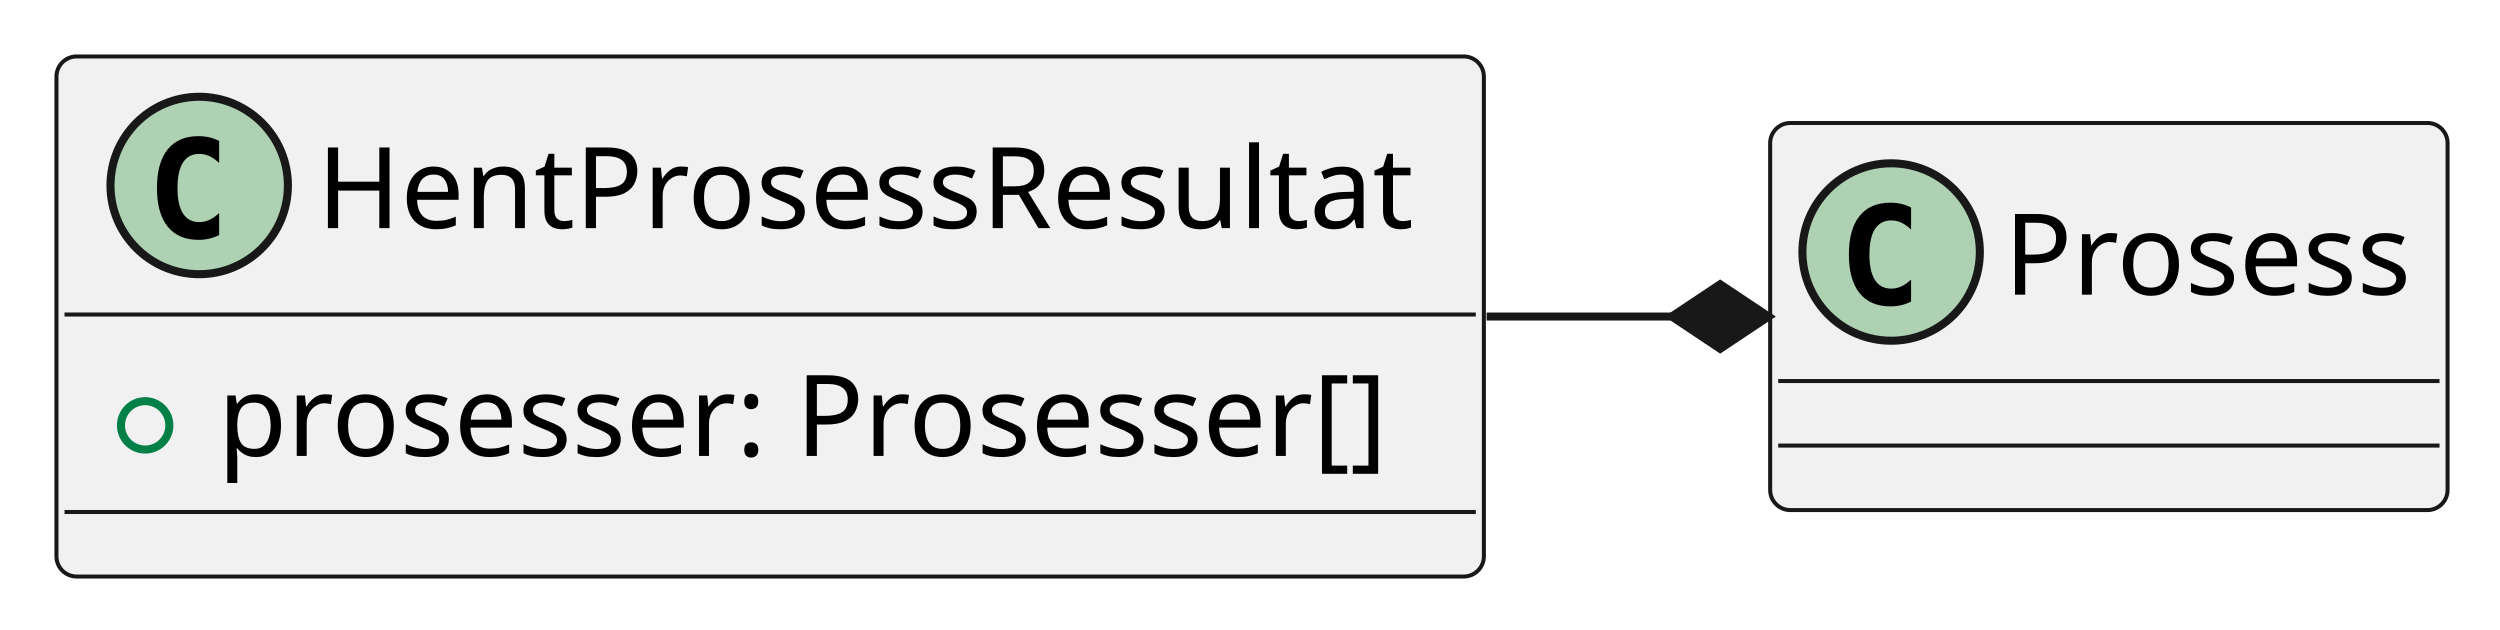
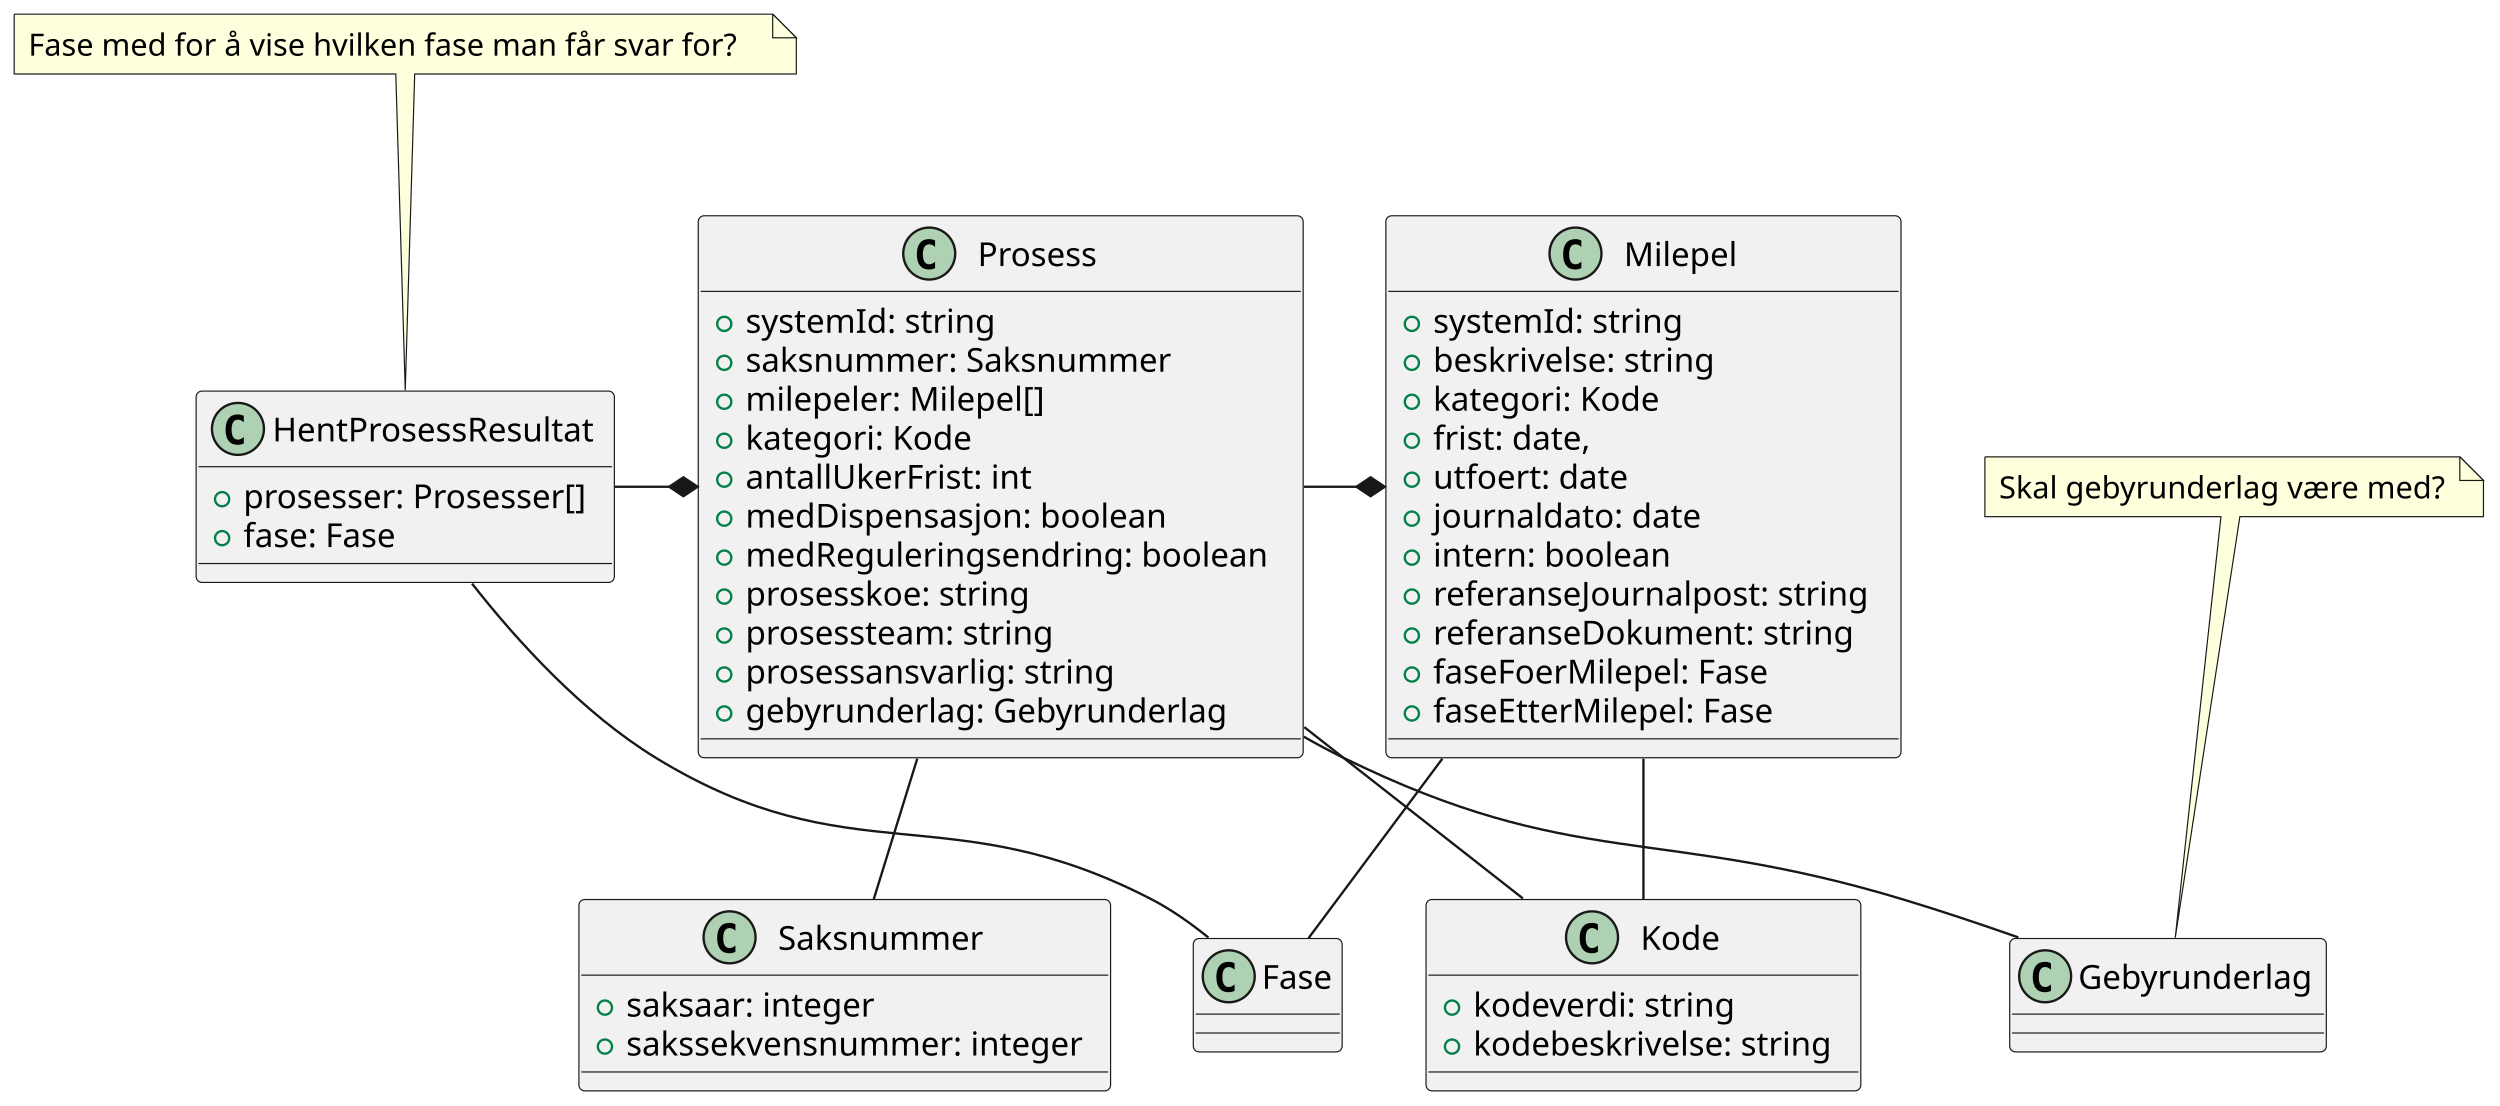
- <svg xmlns="http://www.w3.org/2000/svg" contentStyleType="text/css" height="78px" preserveAspectRatio="none" style="width:310px;height:78px;background:#FFFFFF;" version="1.1" viewBox="0 0 310 78" width="310px" zoomAndPan="magnify">
+ <svg xmlns="http://www.w3.org/2000/svg" contentStyleType="text/css" height="468px" preserveAspectRatio="none" style="width:1058px;height:468px;background:#FFFFFF;" version="1.1" viewBox="0 0 1058 468" width="1058px" zoomAndPan="magnify">
  <defs />
  <g>
    <g id="elem_HentProsessResultat">
-       <rect codeLine="1" fill="#F1F1F1" height="64.488" id="HentProsessResultat" rx="2.5" ry="2.5" style="stroke:#181818;stroke-width:0.5;" width="177" x="7" y="7" />
-       <ellipse cx="24.7" cy="23" fill="#ADD1B2" rx="11" ry="11" style="stroke:#181818;stroke-width:1.0;" />
-       <path d="M27.173,29.143 Q26.592,29.442 25.953,29.591 Q25.314,29.741 24.608,29.741 Q22.101,29.741 20.782,28.089 Q19.462,26.437 19.462,23.316 Q19.462,20.186 20.782,18.535 Q22.101,16.883 24.608,16.883 Q25.314,16.883 25.961,17.032 Q26.609,17.182 27.173,17.48 L27.173,20.203 Q26.542,19.622 25.949,19.352 Q25.355,19.082 24.724,19.082 Q23.38,19.082 22.695,20.149 Q22.01,21.216 22.01,23.316 Q22.01,25.408 22.695,26.474 Q23.38,27.541 24.724,27.541 Q25.355,27.541 25.949,27.271 Q26.542,27.002 27.173,26.42 Z " fill="#000000" />
-       <text fill="#000000" font-family="sans-serif" font-size="14" lengthAdjust="spacing" textLength="139" x="39.3" y="28.291">HentProsessResultat</text>
-       <line style="stroke:#181818;stroke-width:0.5;" x1="8" x2="183" y1="39" y2="39" />
-       <ellipse cx="18" cy="52.744" fill="none" rx="3" ry="3" style="stroke:#038048;stroke-width:1.0;" />
-       <text fill="#000000" font-family="sans-serif" font-size="14" lengthAdjust="spacing" textLength="151" x="27" y="56.535">prosesser: Prosesser[]</text>
-       <line style="stroke:#181818;stroke-width:0.5;" x1="8" x2="183" y1="63.488" y2="63.488" />
+       <rect codeLine="1" fill="#F1F1F1" height="80.977" id="HentProsessResultat" rx="2.5" ry="2.5" style="stroke:#181818;stroke-width:0.5;" width="177" x="83" y="165.51" />
+       <ellipse cx="100.7" cy="181.51" fill="#ADD1B2" rx="11" ry="11" style="stroke:#181818;stroke-width:1.0;" />
+       <path d="M103.173,187.653 Q102.592,187.952 101.953,188.101 Q101.314,188.251 100.608,188.251 Q98.101,188.251 96.781,186.599 Q95.462,184.947 95.462,181.826 Q95.462,178.696 96.781,177.045 Q98.101,175.393 100.608,175.393 Q101.314,175.393 101.961,175.542 Q102.609,175.692 103.173,175.99 L103.173,178.713 Q102.542,178.132 101.949,177.862 Q101.355,177.593 100.724,177.593 Q99.38,177.593 98.695,178.659 Q98.01,179.726 98.01,181.826 Q98.01,183.918 98.695,184.984 Q99.38,186.051 100.724,186.051 Q101.355,186.051 101.949,185.781 Q102.542,185.512 103.173,184.93 Z " fill="#000000" />
+       <text fill="#000000" font-family="sans-serif" font-size="14" lengthAdjust="spacing" textLength="139" x="115.3" y="186.801">HentProsessResultat</text>
+       <line style="stroke:#181818;stroke-width:0.5;" x1="84" x2="259" y1="197.51" y2="197.51" />
+       <ellipse cx="94" cy="211.254" fill="none" rx="3" ry="3" style="stroke:#038048;stroke-width:1.0;" />
+       <text fill="#000000" font-family="sans-serif" font-size="14" lengthAdjust="spacing" textLength="151" x="103" y="215.045">prosesser: Prosesser[]</text>
+       <ellipse cx="94" cy="227.742" fill="none" rx="3" ry="3" style="stroke:#038048;stroke-width:1.0;" />
+       <text fill="#000000" font-family="sans-serif" font-size="14" lengthAdjust="spacing" textLength="67" x="103" y="231.533">fase: Fase</text>
+       <line style="stroke:#181818;stroke-width:0.5;" x1="84" x2="259" y1="238.487" y2="238.487" />
    </g>
    <g id="elem_Prosess">
-       <rect fill="#F1F1F1" height="48" id="Prosess" rx="2.5" ry="2.5" style="stroke:#181818;stroke-width:0.5;" width="84" x="219.5" y="15.25" />
-       <ellipse cx="234.5" cy="31.25" fill="#ADD1B2" rx="11" ry="11" style="stroke:#181818;stroke-width:1.0;" />
-       <path d="M236.973,37.393 Q236.392,37.692 235.753,37.841 Q235.114,37.991 234.408,37.991 Q231.901,37.991 230.582,36.339 Q229.262,34.687 229.262,31.566 Q229.262,28.436 230.582,26.785 Q231.901,25.133 234.408,25.133 Q235.114,25.133 235.761,25.282 Q236.409,25.432 236.973,25.73 L236.973,28.453 Q236.342,27.872 235.749,27.602 Q235.155,27.332 234.524,27.332 Q233.18,27.332 232.495,28.399 Q231.81,29.466 231.81,31.566 Q231.81,33.658 232.495,34.724 Q233.18,35.791 234.524,35.791 Q235.155,35.791 235.749,35.521 Q236.342,35.252 236.973,34.67 Z " fill="#000000" />
-       <text fill="#000000" font-family="sans-serif" font-size="14" lengthAdjust="spacing" textLength="52" x="248.5" y="36.541">Prosess</text>
-       <line style="stroke:#181818;stroke-width:0.5;" x1="220.5" x2="302.5" y1="47.25" y2="47.25" />
-       <line style="stroke:#181818;stroke-width:0.5;" x1="220.5" x2="302.5" y1="55.25" y2="55.25" />
+       <rect codeLine="9" fill="#F1F1F1" height="229.371" id="Prosess" rx="2.5" ry="2.5" style="stroke:#181818;stroke-width:0.5;" width="256" x="295.5" y="91.31" />
+       <ellipse cx="393.25" cy="107.31" fill="#ADD1B2" rx="11" ry="11" style="stroke:#181818;stroke-width:1.0;" />
+       <path d="M395.723,113.453 Q395.142,113.752 394.503,113.901 Q393.864,114.051 393.158,114.051 Q390.651,114.051 389.332,112.399 Q388.012,110.747 388.012,107.626 Q388.012,104.496 389.332,102.845 Q390.651,101.193 393.158,101.193 Q393.864,101.193 394.511,101.342 Q395.159,101.492 395.723,101.79 L395.723,104.513 Q395.092,103.932 394.499,103.662 Q393.905,103.392 393.274,103.392 Q391.93,103.392 391.245,104.459 Q390.56,105.526 390.56,107.626 Q390.56,109.718 391.245,110.784 Q391.93,111.851 393.274,111.851 Q393.905,111.851 394.499,111.581 Q395.092,111.311 395.723,110.73 Z " fill="#000000" />
+       <text fill="#000000" font-family="sans-serif" font-size="14" lengthAdjust="spacing" textLength="52" x="413.75" y="112.601">Prosess</text>
+       <line style="stroke:#181818;stroke-width:0.5;" x1="296.5" x2="550.5" y1="123.31" y2="123.31" />
+       <ellipse cx="306.5" cy="137.054" fill="none" rx="3" ry="3" style="stroke:#038048;stroke-width:1.0;" />
+       <text fill="#000000" font-family="sans-serif" font-size="14" lengthAdjust="spacing" textLength="108" x="315.5" y="140.845">systemId: string</text>
+       <ellipse cx="306.5" cy="153.542" fill="none" rx="3" ry="3" style="stroke:#038048;stroke-width:1.0;" />
+       <text fill="#000000" font-family="sans-serif" font-size="14" lengthAdjust="spacing" textLength="185" x="315.5" y="157.333">saksnummer: Saksnummer</text>
+       <ellipse cx="306.5" cy="170.031" fill="none" rx="3" ry="3" style="stroke:#038048;stroke-width:1.0;" />
+       <text fill="#000000" font-family="sans-serif" font-size="14" lengthAdjust="spacing" textLength="131" x="315.5" y="173.822">milepeler: Milepel[]</text>
+       <ellipse cx="306.5" cy="186.519" fill="none" rx="3" ry="3" style="stroke:#038048;stroke-width:1.0;" />
+       <text fill="#000000" font-family="sans-serif" font-size="14" lengthAdjust="spacing" textLength="100" x="315.5" y="190.31">kategori: Kode</text>
+       <ellipse cx="306.5" cy="203.007" fill="none" rx="3" ry="3" style="stroke:#038048;stroke-width:1.0;" />
+       <text fill="#000000" font-family="sans-serif" font-size="14" lengthAdjust="spacing" textLength="126" x="315.5" y="206.798">antallUkerFrist: int</text>
+       <ellipse cx="306.5" cy="219.495" fill="none" rx="3" ry="3" style="stroke:#038048;stroke-width:1.0;" />
+       <text fill="#000000" font-family="sans-serif" font-size="14" lengthAdjust="spacing" textLength="185" x="315.5" y="223.287">medDispensasjon: boolean</text>
+       <ellipse cx="306.5" cy="235.984" fill="none" rx="3" ry="3" style="stroke:#038048;stroke-width:1.0;" />
+       <text fill="#000000" font-family="sans-serif" font-size="14" lengthAdjust="spacing" textLength="230" x="315.5" y="239.775">medReguleringsendring: boolean</text>
+       <ellipse cx="306.5" cy="252.472" fill="none" rx="3" ry="3" style="stroke:#038048;stroke-width:1.0;" />
+       <text fill="#000000" font-family="sans-serif" font-size="14" lengthAdjust="spacing" textLength="126" x="315.5" y="256.263">prosesskoe: string</text>
+       <ellipse cx="306.5" cy="268.96" fill="none" rx="3" ry="3" style="stroke:#038048;stroke-width:1.0;" />
+       <text fill="#000000" font-family="sans-serif" font-size="14" lengthAdjust="spacing" textLength="135" x="315.5" y="272.751">prosessteam: string</text>
+       <ellipse cx="306.5" cy="285.449" fill="none" rx="3" ry="3" style="stroke:#038048;stroke-width:1.0;" />
+       <text fill="#000000" font-family="sans-serif" font-size="14" lengthAdjust="spacing" textLength="163" x="315.5" y="289.24">prosessansvarlig: string</text>
+       <ellipse cx="306.5" cy="301.937" fill="none" rx="3" ry="3" style="stroke:#038048;stroke-width:1.0;" />
+       <text fill="#000000" font-family="sans-serif" font-size="14" lengthAdjust="spacing" textLength="211" x="315.5" y="305.728">gebyrunderlag: Gebyrunderlag</text>
+       <line style="stroke:#181818;stroke-width:0.5;" x1="296.5" x2="550.5" y1="312.681" y2="312.681" />
+     </g>
+     <g id="elem_Fase">
+       <rect fill="#F1F1F1" height="48" id="Fase" rx="2.5" ry="2.5" style="stroke:#181818;stroke-width:0.5;" width="63" x="505" y="397.17" />
+       <ellipse cx="520" cy="413.17" fill="#ADD1B2" rx="11" ry="11" style="stroke:#181818;stroke-width:1.0;" />
+       <path d="M522.473,419.313 Q521.892,419.612 521.253,419.761 Q520.614,419.911 519.908,419.911 Q517.401,419.911 516.082,418.259 Q514.762,416.607 514.762,413.486 Q514.762,410.356 516.082,408.705 Q517.401,407.053 519.908,407.053 Q520.614,407.053 521.261,407.202 Q521.909,407.352 522.473,407.651 L522.473,410.373 Q521.842,409.792 521.249,409.522 Q520.655,409.252 520.024,409.252 Q518.68,409.252 517.995,410.319 Q517.31,411.386 517.31,413.486 Q517.31,415.578 517.995,416.644 Q518.68,417.711 520.024,417.711 Q520.655,417.711 521.249,417.441 Q521.842,417.171 522.473,416.59 Z " fill="#000000" />
+       <text fill="#000000" font-family="sans-serif" font-size="14" lengthAdjust="spacing" textLength="31" x="534" y="418.461">Fase</text>
+       <line style="stroke:#181818;stroke-width:0.5;" x1="506" x2="567" y1="429.17" y2="429.17" />
+       <line style="stroke:#181818;stroke-width:0.5;" x1="506" x2="567" y1="437.17" y2="437.17" />
+     </g>
+     <g id="elem_Saksnummer">
+       <rect codeLine="28" fill="#F1F1F1" height="80.977" id="Saksnummer" rx="2.5" ry="2.5" style="stroke:#181818;stroke-width:0.5;" width="225" x="245" y="380.68" />
+       <ellipse cx="308.75" cy="396.68" fill="#ADD1B2" rx="11" ry="11" style="stroke:#181818;stroke-width:1.0;" />
+       <path d="M311.223,402.823 Q310.642,403.122 310.003,403.271 Q309.364,403.421 308.658,403.421 Q306.151,403.421 304.832,401.769 Q303.512,400.117 303.512,396.996 Q303.512,393.866 304.832,392.215 Q306.151,390.563 308.658,390.563 Q309.364,390.563 310.011,390.712 Q310.659,390.862 311.223,391.161 L311.223,393.883 Q310.592,393.302 309.999,393.032 Q309.405,392.762 308.774,392.762 Q307.43,392.762 306.745,393.829 Q306.06,394.896 306.06,396.996 Q306.06,399.088 306.745,400.154 Q307.43,401.221 308.774,401.221 Q309.405,401.221 309.999,400.951 Q310.592,400.682 311.223,400.1 Z " fill="#000000" />
+       <text fill="#000000" font-family="sans-serif" font-size="14" lengthAdjust="spacing" textLength="89" x="329.25" y="401.971">Saksnummer</text>
+       <line style="stroke:#181818;stroke-width:0.5;" x1="246" x2="469" y1="412.68" y2="412.68" />
+       <ellipse cx="256" cy="426.424" fill="none" rx="3" ry="3" style="stroke:#038048;stroke-width:1.0;" />
+       <text fill="#000000" font-family="sans-serif" font-size="14" lengthAdjust="spacing" textLength="109" x="265" y="430.215">saksaar: integer</text>
+       <ellipse cx="256" cy="442.912" fill="none" rx="3" ry="3" style="stroke:#038048;stroke-width:1.0;" />
+       <text fill="#000000" font-family="sans-serif" font-size="14" lengthAdjust="spacing" textLength="199" x="265" y="446.703">sakssekvensnummer: integer</text>
+       <line style="stroke:#181818;stroke-width:0.5;" x1="246" x2="469" y1="453.657" y2="453.657" />
+     </g>
+     <g id="elem_Milepel">
+       <rect codeLine="33" fill="#F1F1F1" height="229.371" id="Milepel" rx="2.5" ry="2.5" style="stroke:#181818;stroke-width:0.5;" width="218" x="586.5" y="91.31" />
+       <ellipse cx="666.75" cy="107.31" fill="#ADD1B2" rx="11" ry="11" style="stroke:#181818;stroke-width:1.0;" />
+       <path d="M669.223,113.453 Q668.642,113.752 668.003,113.901 Q667.364,114.051 666.658,114.051 Q664.151,114.051 662.832,112.399 Q661.512,110.747 661.512,107.626 Q661.512,104.496 662.832,102.845 Q664.151,101.193 666.658,101.193 Q667.364,101.193 668.011,101.342 Q668.659,101.492 669.223,101.79 L669.223,104.513 Q668.592,103.932 667.999,103.662 Q667.405,103.392 666.774,103.392 Q665.43,103.392 664.745,104.459 Q664.06,105.526 664.06,107.626 Q664.06,109.718 664.745,110.784 Q665.43,111.851 666.774,111.851 Q667.405,111.851 667.999,111.581 Q668.592,111.311 669.223,110.73 Z " fill="#000000" />
+       <text fill="#000000" font-family="sans-serif" font-size="14" lengthAdjust="spacing" textLength="49" x="687.25" y="112.601">Milepel</text>
+       <line style="stroke:#181818;stroke-width:0.5;" x1="587.5" x2="803.5" y1="123.31" y2="123.31" />
+       <ellipse cx="597.5" cy="137.054" fill="none" rx="3" ry="3" style="stroke:#038048;stroke-width:1.0;" />
+       <text fill="#000000" font-family="sans-serif" font-size="14" lengthAdjust="spacing" textLength="108" x="606.5" y="140.845">systemId: string</text>
+       <ellipse cx="597.5" cy="153.542" fill="none" rx="3" ry="3" style="stroke:#038048;stroke-width:1.0;" />
+       <text fill="#000000" font-family="sans-serif" font-size="14" lengthAdjust="spacing" textLength="124" x="606.5" y="157.333">beskrivelse: string</text>
+       <ellipse cx="597.5" cy="170.031" fill="none" rx="3" ry="3" style="stroke:#038048;stroke-width:1.0;" />
+       <text fill="#000000" font-family="sans-serif" font-size="14" lengthAdjust="spacing" textLength="100" x="606.5" y="173.822">kategori: Kode</text>
+       <ellipse cx="597.5" cy="186.519" fill="none" rx="3" ry="3" style="stroke:#038048;stroke-width:1.0;" />
+       <text fill="#000000" font-family="sans-serif" font-size="14" lengthAdjust="spacing" textLength="69" x="606.5" y="190.31">frist: date,</text>
+       <ellipse cx="597.5" cy="203.007" fill="none" rx="3" ry="3" style="stroke:#038048;stroke-width:1.0;" />
+       <text fill="#000000" font-family="sans-serif" font-size="14" lengthAdjust="spacing" textLength="85" x="606.5" y="206.798">utfoert: date</text>
+       <ellipse cx="597.5" cy="219.495" fill="none" rx="3" ry="3" style="stroke:#038048;stroke-width:1.0;" />
+       <text fill="#000000" font-family="sans-serif" font-size="14" lengthAdjust="spacing" textLength="118" x="606.5" y="223.287">journaldato: date</text>
+       <ellipse cx="597.5" cy="235.984" fill="none" rx="3" ry="3" style="stroke:#038048;stroke-width:1.0;" />
+       <text fill="#000000" font-family="sans-serif" font-size="14" lengthAdjust="spacing" textLength="105" x="606.5" y="239.775">intern: boolean</text>
+       <ellipse cx="597.5" cy="252.472" fill="none" rx="3" ry="3" style="stroke:#038048;stroke-width:1.0;" />
+       <text fill="#000000" font-family="sans-serif" font-size="14" lengthAdjust="spacing" textLength="192" x="606.5" y="256.263">referanseJournalpost: string</text>
+       <ellipse cx="597.5" cy="268.96" fill="none" rx="3" ry="3" style="stroke:#038048;stroke-width:1.0;" />
+       <text fill="#000000" font-family="sans-serif" font-size="14" lengthAdjust="spacing" textLength="184" x="606.5" y="272.751">referanseDokument: string</text>
+       <ellipse cx="597.5" cy="285.449" fill="none" rx="3" ry="3" style="stroke:#038048;stroke-width:1.0;" />
+       <text fill="#000000" font-family="sans-serif" font-size="14" lengthAdjust="spacing" textLength="147" x="606.5" y="289.24">faseFoerMilepel: Fase</text>
+       <ellipse cx="597.5" cy="301.937" fill="none" rx="3" ry="3" style="stroke:#038048;stroke-width:1.0;" />
+       <text fill="#000000" font-family="sans-serif" font-size="14" lengthAdjust="spacing" textLength="148" x="606.5" y="305.728">faseEtterMilepel: Fase</text>
+       <line style="stroke:#181818;stroke-width:0.5;" x1="587.5" x2="803.5" y1="312.681" y2="312.681" />
+     </g>
+     <g id="elem_Gebyrunderlag">
+       <rect fill="#F1F1F1" height="48" id="Gebyrunderlag" rx="2.5" ry="2.5" style="stroke:#181818;stroke-width:0.5;" width="134" x="850.5" y="397.17" />
+       <ellipse cx="865.5" cy="413.17" fill="#ADD1B2" rx="11" ry="11" style="stroke:#181818;stroke-width:1.0;" />
+       <path d="M867.973,419.313 Q867.392,419.612 866.753,419.761 Q866.114,419.911 865.408,419.911 Q862.901,419.911 861.582,418.259 Q860.262,416.607 860.262,413.486 Q860.262,410.356 861.582,408.705 Q862.901,407.053 865.408,407.053 Q866.114,407.053 866.761,407.202 Q867.409,407.352 867.973,407.651 L867.973,410.373 Q867.342,409.792 866.749,409.522 Q866.155,409.252 865.524,409.252 Q864.18,409.252 863.495,410.319 Q862.81,411.386 862.81,413.486 Q862.81,415.578 863.495,416.644 Q864.18,417.711 865.524,417.711 Q866.155,417.711 866.749,417.441 Q867.342,417.171 867.973,416.59 Z " fill="#000000" />
+       <text fill="#000000" font-family="sans-serif" font-size="14" lengthAdjust="spacing" textLength="102" x="879.5" y="418.461">Gebyrunderlag</text>
+       <line style="stroke:#181818;stroke-width:0.5;" x1="851.5" x2="983.5" y1="429.17" y2="429.17" />
+       <line style="stroke:#181818;stroke-width:0.5;" x1="851.5" x2="983.5" y1="437.17" y2="437.17" />
+     </g>
+     <g id="elem_Kode">
+       <rect codeLine="50" fill="#F1F1F1" height="80.977" id="Kode" rx="2.5" ry="2.5" style="stroke:#181818;stroke-width:0.5;" width="184" x="603.5" y="380.68" />
+       <ellipse cx="673.75" cy="396.68" fill="#ADD1B2" rx="11" ry="11" style="stroke:#181818;stroke-width:1.0;" />
+       <path d="M676.223,402.823 Q675.642,403.122 675.003,403.271 Q674.364,403.421 673.658,403.421 Q671.151,403.421 669.832,401.769 Q668.512,400.117 668.512,396.996 Q668.512,393.866 669.832,392.215 Q671.151,390.563 673.658,390.563 Q674.364,390.563 675.011,390.712 Q675.659,390.862 676.223,391.161 L676.223,393.883 Q675.592,393.302 674.999,393.032 Q674.405,392.762 673.774,392.762 Q672.43,392.762 671.745,393.829 Q671.06,394.896 671.06,396.996 Q671.06,399.088 671.745,400.154 Q672.43,401.221 673.774,401.221 Q674.405,401.221 674.999,400.951 Q675.592,400.682 676.223,400.1 Z " fill="#000000" />
+       <text fill="#000000" font-family="sans-serif" font-size="14" lengthAdjust="spacing" textLength="35" x="694.25" y="401.971">Kode</text>
+       <line style="stroke:#181818;stroke-width:0.5;" x1="604.5" x2="786.5" y1="412.68" y2="412.68" />
+       <ellipse cx="614.5" cy="426.424" fill="none" rx="3" ry="3" style="stroke:#038048;stroke-width:1.0;" />
+       <text fill="#000000" font-family="sans-serif" font-size="14" lengthAdjust="spacing" textLength="116" x="623.5" y="430.215">kodeverdi: string</text>
+       <ellipse cx="614.5" cy="442.912" fill="none" rx="3" ry="3" style="stroke:#038048;stroke-width:1.0;" />
+       <text fill="#000000" font-family="sans-serif" font-size="14" lengthAdjust="spacing" textLength="158" x="623.5" y="446.703">kodebeskrivelse: string</text>
+       <line style="stroke:#181818;stroke-width:0.5;" x1="604.5" x2="786.5" y1="453.657" y2="453.657" />
+     </g>
+     <g id="elem_GMN17">
+       <path d="M840,193.34 L840,218.65 A0,0 0 0 0 840,218.65 L939.91,218.65 L920.56,396.86 L947.91,218.65 L1051,218.65 A0,0 0 0 0 1051,218.65 L1051,203.34 L1041,193.34 L840,193.34 A0,0 0 0 0 840,193.34 " fill="#FEFFDD" style="stroke:#181818;stroke-width:0.5;" />
+       <path d="M1041,193.34 L1041,203.34 L1051,203.34 L1041,193.34 " fill="#FEFFDD" style="stroke:#181818;stroke-width:0.5;" />
+       <text fill="#000000" font-family="sans-serif" font-size="13" lengthAdjust="spacing" textLength="190" x="846" y="210.908">Skal gebyrunderlag være med?</text>
+     </g>
+     <g id="elem_GMN20">
+       <path d="M6,6 L6,31.311 A0,0 0 0 0 6,31.311 L167.5,31.311 L171.5,165.2 L175.5,31.311 L337,31.311 A0,0 0 0 0 337,31.311 L337,16 L327,6 L6,6 A0,0 0 0 0 6,6 " fill="#FEFFDD" style="stroke:#181818;stroke-width:0.5;" />
+       <path d="M327,6 L327,16 L337,16 L327,6 " fill="#FEFFDD" style="stroke:#181818;stroke-width:0.5;" />
+       <text fill="#000000" font-family="sans-serif" font-size="13" lengthAdjust="spacing" textLength="310" x="12" y="23.568">Fase med for å vise hvilken fase man får svar for?</text>
    </g>
    <g id="link_HentProsessResultat_Prosess">
-       <path codeLine="5" d="M184.34,39.25 C195.99,39.25 195.65,39.25 207.3,39.25 " fill="none" id="HentProsessResultat-to-Prosess" style="stroke:#181818;stroke-width:1.0;" />
-       <polygon fill="#181818" points="219.3,39.25,213.3,35.25,207.3,39.25,213.3,43.25,219.3,39.25" style="stroke:#181818;stroke-width:1.0;" />
+       <path codeLine="6" d="M260.09,206 C271.8,206 271.5,206 283.2,206 " fill="none" id="HentProsessResultat-to-Prosess" style="stroke:#181818;stroke-width:1.0;" />
+       <polygon fill="#181818" points="295.2,206,289.2,202,283.2,206,289.2,210,295.2,206" style="stroke:#181818;stroke-width:1.0;" />
+     </g>
+     <g id="link_HentProsessResultat_Fase">
+       <path codeLine="7" d="M199.76,246.98 C219.06,271.54 246.66,301.8 277.5,320.68 C360.29,371.36 401.33,336.01 487.5,380.68 C495.84,385.01 504.11,390.88 511.41,396.78 " fill="none" id="HentProsessResultat-Fase" style="stroke:#181818;stroke-width:1.0;" />
+     </g>
+     <g id="link_Prosess_Saksnummer">
+       <path codeLine="23" d="M388.18,321.07 C381.56,342.46 375.07,363.43 369.77,380.54 " fill="none" id="Prosess-Saksnummer" style="stroke:#181818;stroke-width:1.0;" />
+     </g>
+     <g id="link_Prosess_Milepel">
+       <path codeLine="24" d="M551.8,206 C563.21,206 562.62,206 574.04,206 " fill="none" id="Prosess-to-Milepel" style="stroke:#181818;stroke-width:1.0;" />
+       <polygon fill="#181818" points="586.04,206,580.04,202,574.04,206,580.04,210,586.04,206" style="stroke:#181818;stroke-width:1.0;" />
+     </g>
+     <g id="link_Prosess_Gebyrunderlag">
+       <path codeLine="25" d="M551.77,311.77 C557.31,314.94 562.9,317.93 568.5,320.68 C666.03,368.57 701.49,349.25 805.5,380.68 C821.39,385.48 838.36,391.17 854.16,396.71 " fill="none" id="Prosess-Gebyrunderlag" style="stroke:#181818;stroke-width:1.0;" />
+     </g>
+     <g id="link_Prosess_Kode">
+       <path codeLine="26" d="M551.98,307.73 C557.56,312.11 563.09,316.44 568.5,320.68 C593.52,340.29 621.32,362.07 644.51,380.24 " fill="none" id="Prosess-Kode" style="stroke:#181818;stroke-width:1.0;" />
+     </g>
+     <g id="link_Milepel_Kode">
+       <path codeLine="47" d="M695.5,321.07 C695.5,342.46 695.5,363.43 695.5,380.54 " fill="none" id="Milepel-Kode" style="stroke:#181818;stroke-width:1.0;" />
+     </g>
+     <g id="link_Milepel_Fase">
+       <path codeLine="48" d="M610.41,321.07 C588.85,349.98 567.85,378.15 553.77,397.02 " fill="none" id="Milepel-Fase" style="stroke:#181818;stroke-width:1.0;" />
    </g>
  </g>
</svg>
